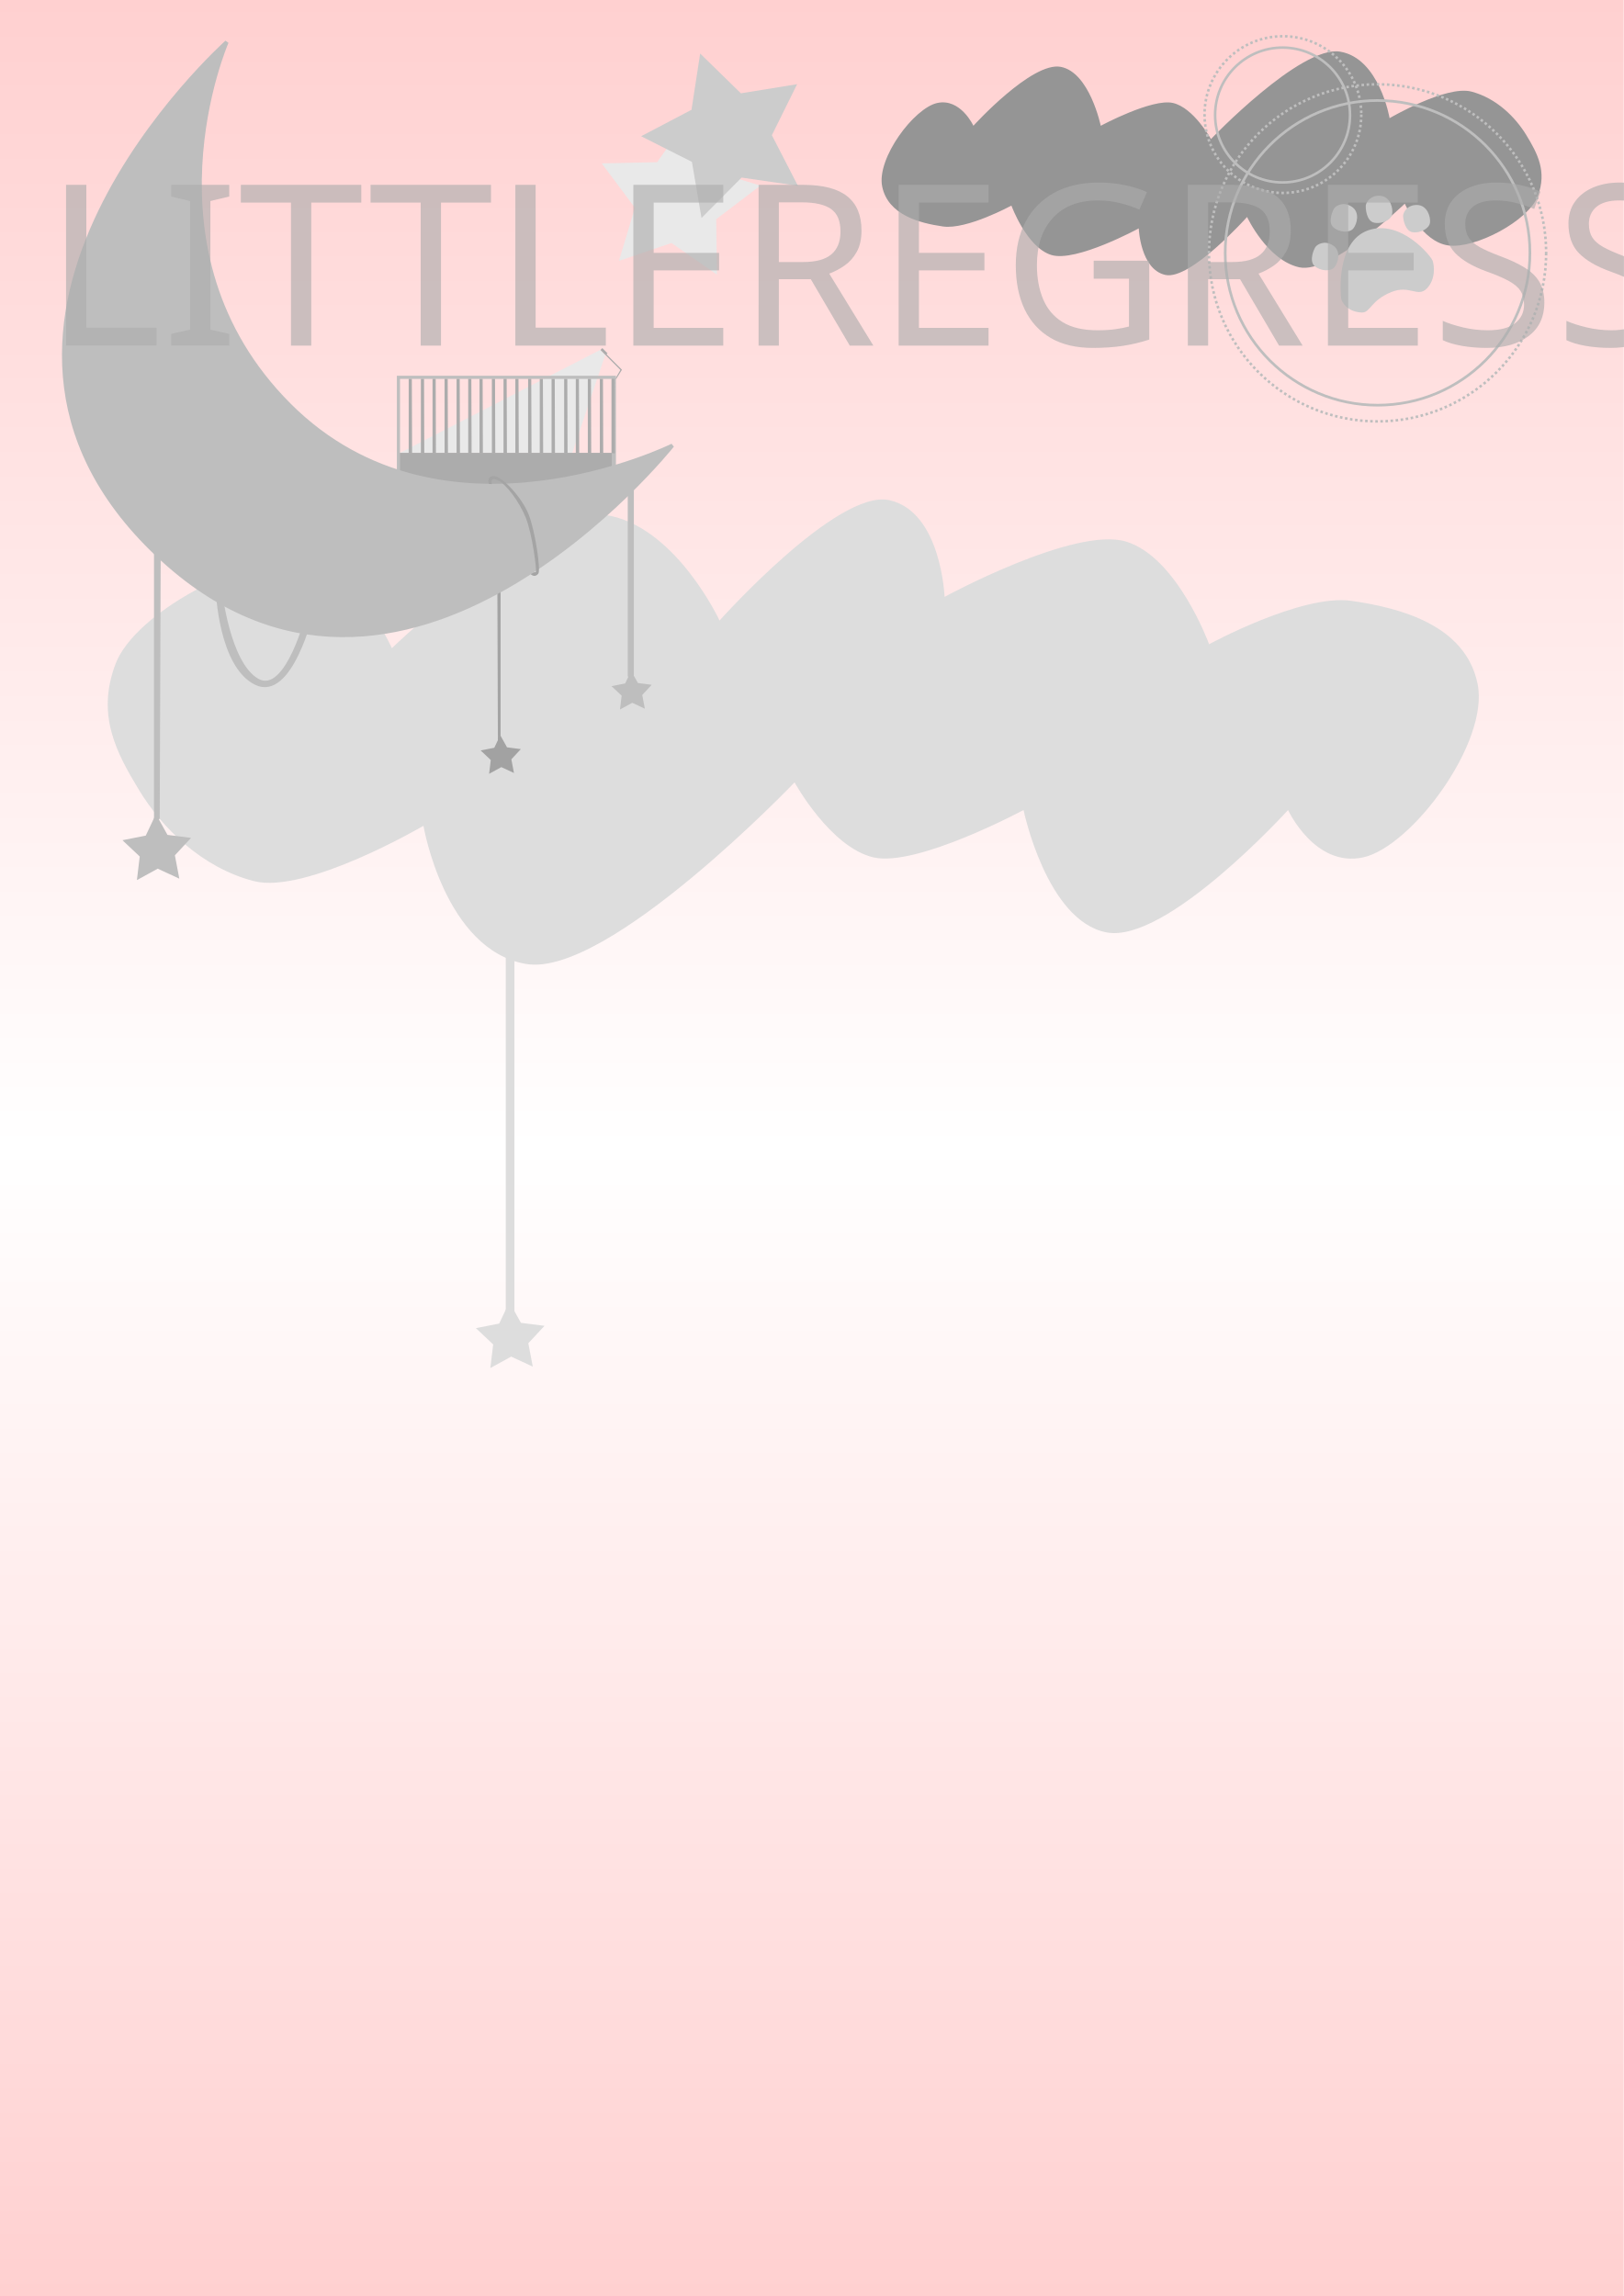
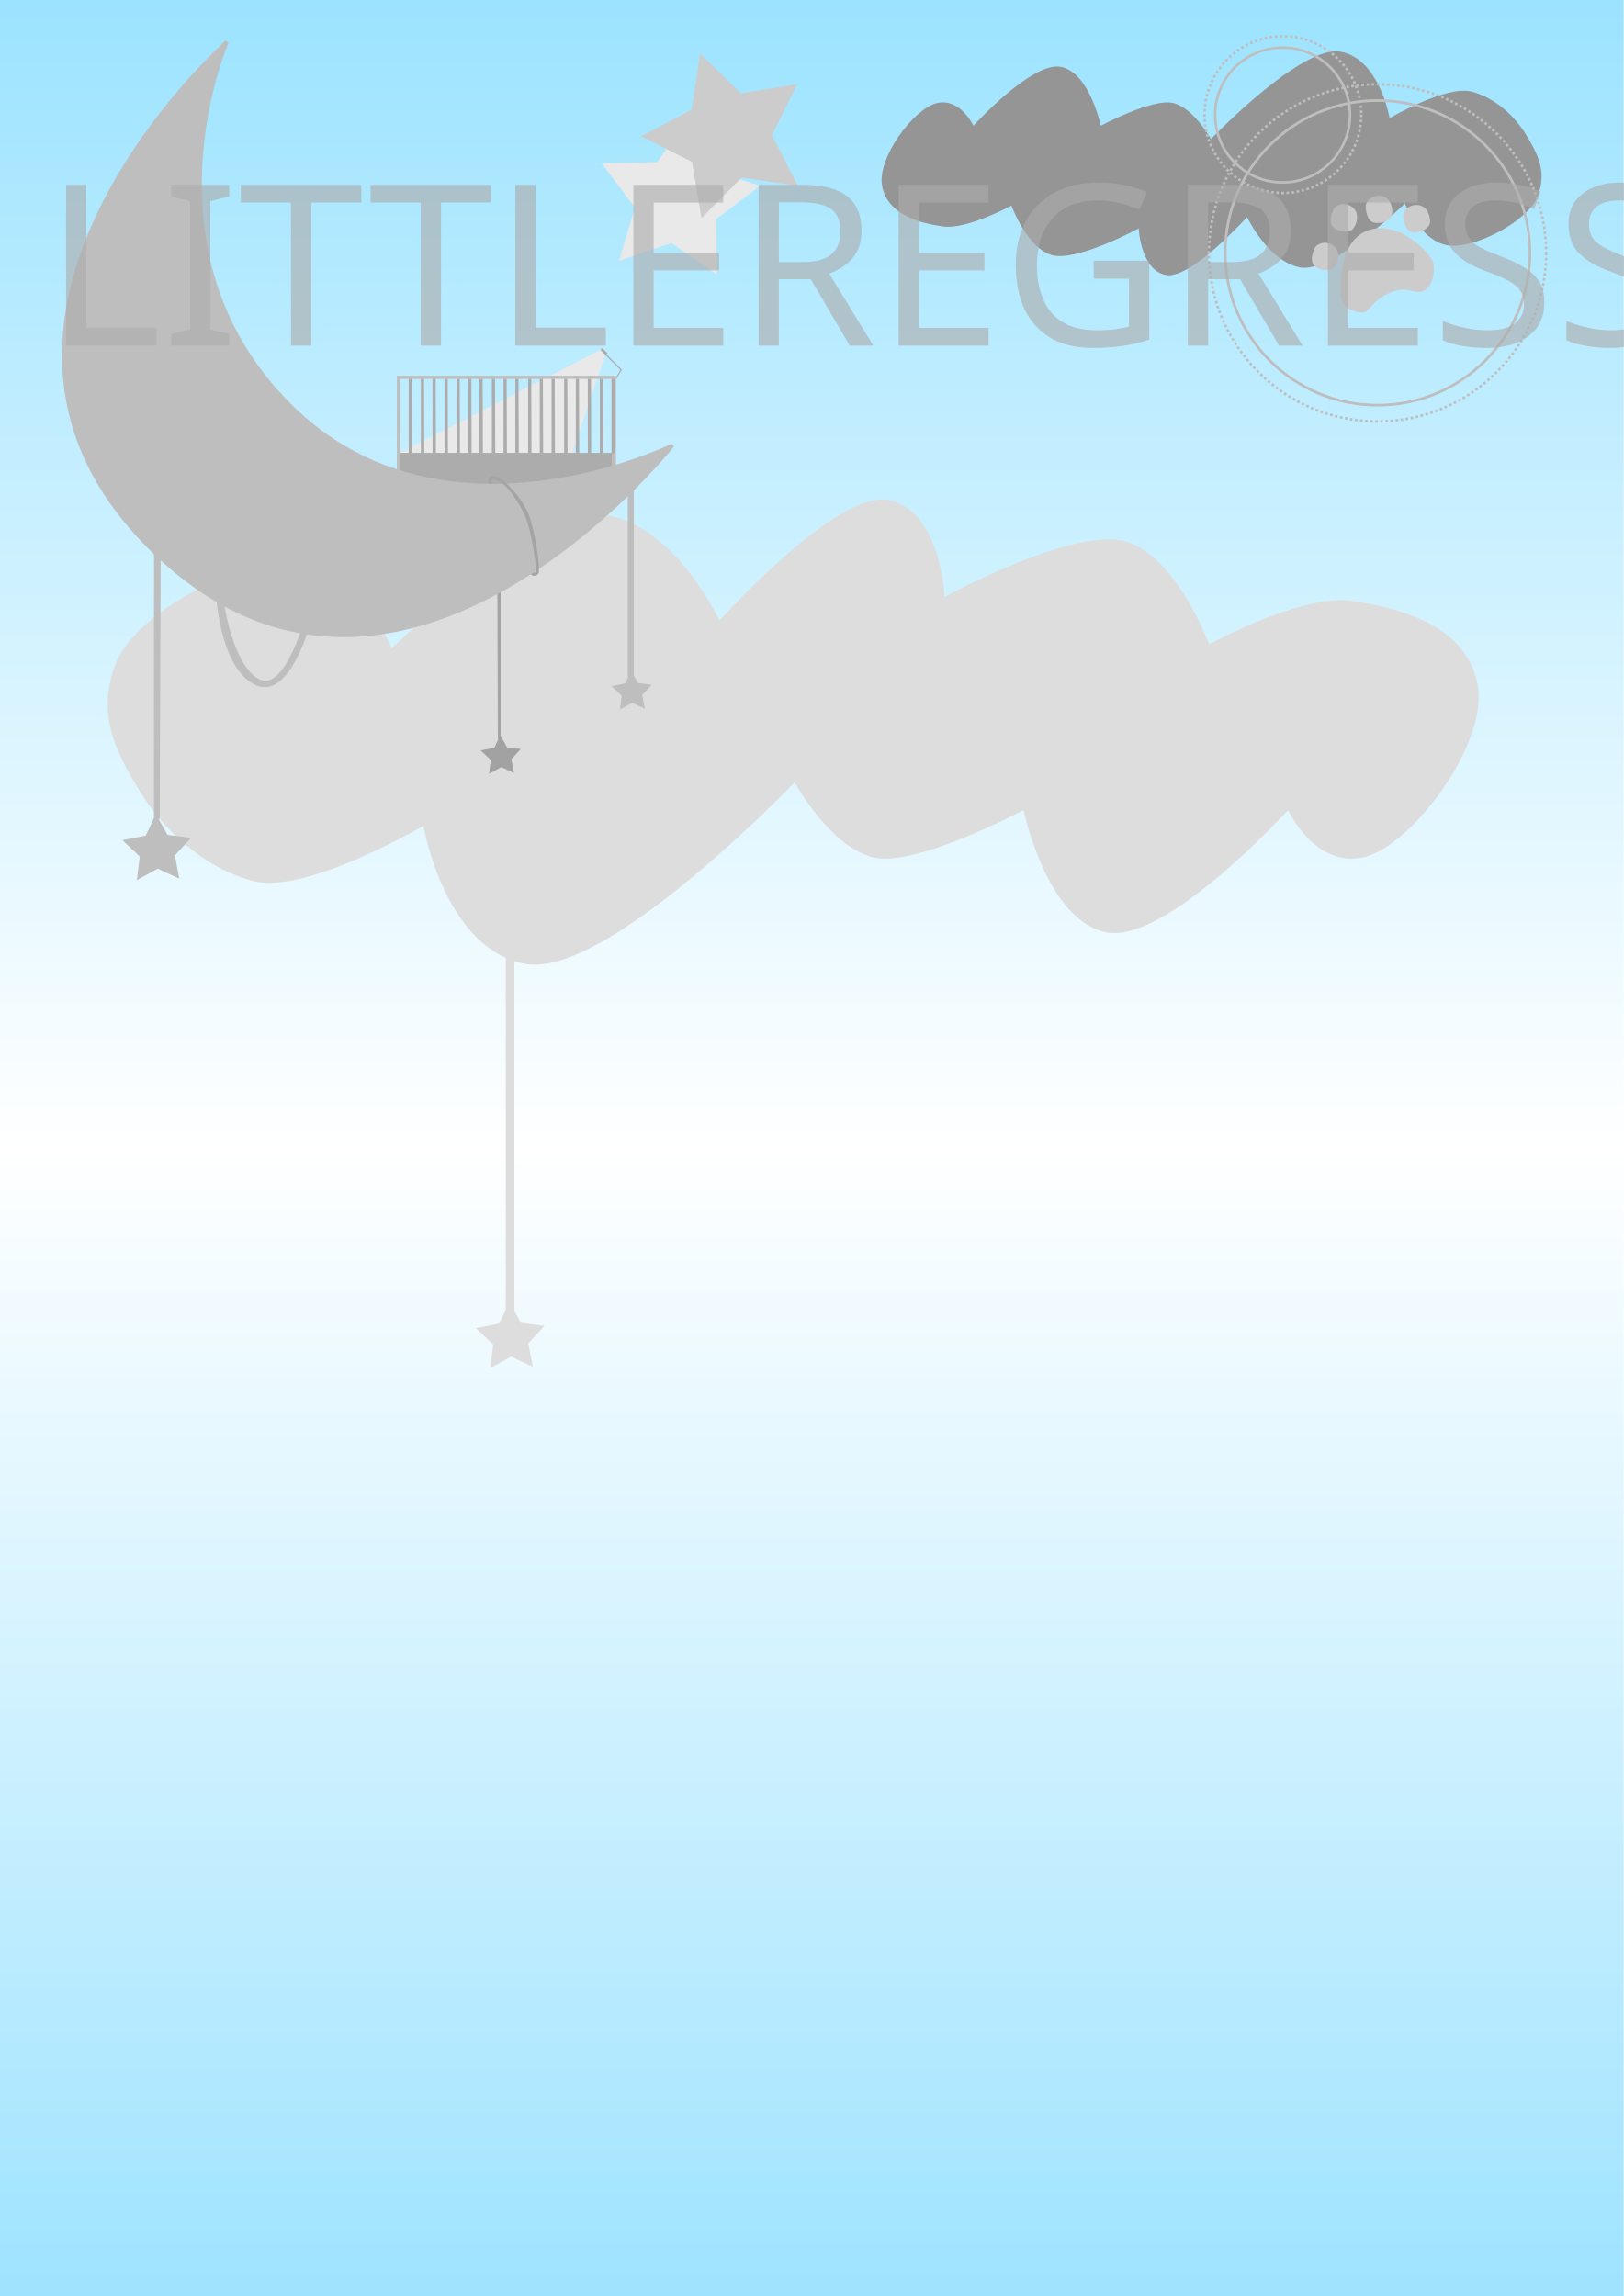
<svg xmlns="http://www.w3.org/2000/svg" xmlns:xlink="http://www.w3.org/1999/xlink" width="210mm" height="297mm" viewBox="0 0 210 297" version="1.1" id="svg1">
  <defs id="defs1">
    <linearGradient id="linearGradient1074">
-       <stop style="stop-color:#ffd0d0;stop-opacity:1;" offset="0" id="stop1070" />
+       <stop style="stop-color:#9ce3ff;stop-opacity:1;" offset="0" id="stop1070" />
      <stop style="stop-color:#ffffff;stop-opacity:1;" offset="0.5" id="stop1078" />
-       <stop style="stop-color:#ffd0d0;stop-opacity:1;" offset="1" id="stop1072" />
+       <stop style="stop-color:#9ee3ff;stop-opacity:1;" offset="1" id="stop1072" />
    </linearGradient>
    <linearGradient xlink:href="#linearGradient1074" id="linearGradient1076" x1="105" y1="0" x2="105" y2="297" gradientUnits="userSpaceOnUse" />
  </defs>
  <g id="layer1">
    <rect style="fill:url(#linearGradient1076);fill-opacity:1;stroke-width:5.192;stroke-linecap:round;stroke-linejoin:round" id="rect1045" width="210" height="297" x="0" y="0" />
    <path style="fill:#dddddd;fill-opacity:1;stroke:none;stroke-width:0.916;stroke-linejoin:bevel;stroke-dasharray:none;stroke-dashoffset:0;stroke-opacity:1" d="m 166.59,104.781 c 0,0 -15.725,17.331 -23.488,15.829 -7.763,-1.503 -10.723,-15.829 -10.723,-15.829 0,0 -13.811,7.419 -19.403,6.127 -5.592,-1.291 -10.212,-9.702 -10.212,-9.702 0,0 -24.176,25.282 -34.721,23.488 -10.545,-1.795 -13.276,-17.871 -13.276,-17.871 0,0 -15.201,8.906 -21.956,7.148 -6.755,-1.758 -11.873,-6.902 -14.808,-11.744 -2.935,-4.841 -5.573,-9.697 -3.064,-16.339 2.51,-6.643 16.779,-14.212 23.999,-13.276 7.219,0.936 11.744,11.233 11.744,11.233 0,0 19.701,-19.003 28.339,-17.105 8.638,1.898 14.042,13.531 14.042,13.531 0,0 15.23,-17.059 21.956,-15.573 6.726,1.485 7.148,12.51 7.148,12.51 0,0 16.857,-9.185 23.488,-7.148 6.63,2.036 10.723,13.276 10.723,13.276 0,0 11.986,-6.532 18.382,-5.617 6.396,0.915 14.774,3.141 16.339,10.723 1.566,7.582 -8.554,21.118 -14.808,22.467 -6.253,1.348 -9.702,-6.127 -9.702,-6.127 z" id="path73" />
    <path style="fill:#959595;fill-opacity:1;stroke:none;stroke-width:0.441;stroke-linejoin:bevel;stroke-dasharray:none;stroke-dashoffset:0;stroke-opacity:1" d="m 125.894,16.268 c 0,0 7.569,-8.343 11.306,-7.619 3.737,0.723 5.162,7.619 5.162,7.619 0,0 6.648,-3.571 9.34,-2.949 2.692,0.622 4.916,4.67 4.916,4.67 0,0 11.637,-12.17 16.714,-11.306 5.076,0.864 6.39,8.603 6.39,8.603 0,0 7.317,-4.287 10.569,-3.441 3.252,0.846 5.715,3.323 7.128,5.653 1.413,2.331 2.683,4.668 1.475,7.865 -1.208,3.198 -8.077,6.841 -11.552,6.39 -3.475,-0.451 -5.653,-5.407 -5.653,-5.407 0,0 -9.483,9.148 -13.641,8.234 -4.158,-0.914 -6.759,-6.513 -6.759,-6.513 0,0 -7.331,8.212 -10.569,7.497 -3.238,-0.715 -3.441,-6.022 -3.441,-6.022 0,0 -8.115,4.421 -11.306,3.441 -3.192,-0.98 -5.162,-6.39 -5.162,-6.39 0,0 -5.77,3.144 -8.848,2.704 -3.079,-0.44 -7.112,-1.512 -7.865,-5.162 -0.754,-3.65 4.118,-10.166 7.128,-10.815 3.01,-0.649 4.67,2.949 4.67,2.949 z" id="path72" />
    <path style="fill:#e9e9e9;fill-opacity:1;stroke:none;stroke-width:0.329;stroke-linejoin:bevel" id="path58" d="m 134.843,17.405 -2.233,1.715 0.053,2.815 -2.321,-1.594 -2.661,0.921 0.799,-2.7 -1.698,-2.246 2.815,-0.075 1.612,-2.309 0.941,2.654 z" transform="matrix(0.799212,-2.418011,2.418011,0.799212,-60.72645,327.2643)" />
    <path style="fill:#cccccc;fill-opacity:1;stroke:none;stroke-width:0.329;stroke-linejoin:bevel" id="path59" d="m 134.03,20.8 -2.863,-0.404 -2.025,2.063 -0.501,-2.848 -2.588,-1.289 2.554,-1.356 0.426,-2.86 2.079,2.009 2.851,-0.479 -1.269,2.598 z" transform="matrix(0.799212,-2.418011,2.418011,0.799212,-54.31814,318.3526)" />
    <path style="fill:#e9e9e9;fill-opacity:1;stroke:none;stroke-width:0.329;stroke-linejoin:bevel" d="M 77.634,45.258 51.735,58.58 h 22.282 l 4.26,-12.679 z" id="path57" />
    <path style="fill:#acacac;fill-opacity:1;stroke:none;stroke-width:0.329;stroke-linejoin:bevel" d="m 51.546,58.575 h 27.829 v 4.256 H 51.403 Z" id="path19" />
    <path style="fill:#bebebe;stroke:#bebebe;stroke-width:0.492;stroke-linejoin:bevel" d="m 29.324,5.443 c 0,0 -40.642,36.266 -9.013,66.272 31.629,30.006 66.653,-14.091 66.653,-14.091 0,0 -29.646,14.666 -49.541,-5.229 C 17.529,32.501 29.324,5.443 29.324,5.443 Z" id="path1" />
    <path style="fill:#bebebe;stroke:#bebebe;stroke-width:0.329;stroke-linejoin:bevel" d="m 20.083,69.239 v 36.723 l 0.41,-0.079 0.135,-36.584 z" id="path2" />
    <path style="fill:#bebebe;stroke:#bebebe;stroke-width:0.329;stroke-linejoin:bevel" d="m 28.068,76.315 c 0,0 0.334,9.81 4.972,12.105 4.638,2.295 7.364,-9.284 7.364,-9.284 h -0.574 c 0,0 -2.726,10.957 -6.504,8.806 -3.778,-2.152 -4.781,-11.627 -4.781,-11.627 z" id="path3" />
    <path style="fill:#bebebe;stroke:#bebebe;stroke-width:0.329;stroke-linejoin:bevel" d="m 81.354,62.874 v 24.615 l 0.459,-0.123 V 62.806 Z" id="path4" />
    <path style="fill:#a4a4a4;fill-opacity:1;stroke:none;stroke-width:0.329;stroke-linejoin:bevel" d="m 63.239,62.601 c 0,0 -0.408,-1.013 0.644,-1.013 1.052,0 3.634,2.773 4.495,4.973 0.861,2.2 1.587,7.23 1.243,7.651 -0.488,0.597 -0.98,0.057 -0.98,0.057 l 0.44,-0.258 c 0,0 0.056,0.091 0.22,-0.046 0.15,-0.126 -0.456,-4.903 -1.302,-6.999 -0.845,-2.096 -2.57,-4.395 -3.652,-4.869 -1.082,-0.473 -0.718,0.524 -0.718,0.524 z" id="path5" />
    <path style="fill:#a4a4a4;fill-opacity:1;stroke:none;stroke-width:0.329;stroke-linejoin:bevel" d="m 64.744,76.602 v 19.127 l -0.35,0.202 -0.065,-19.108 z" id="path6" />
    <path style="fill:#bebebe;fill-opacity:1;stroke:none;stroke-width:0.329;stroke-linejoin:bevel" id="path7" d="m 41.648,116.194 -2.789,-1.292 -2.696,1.476 0.367,-3.051 -2.237,-2.107 3.015,-0.594 1.313,-2.779 1.497,2.684 3.048,0.39 -2.09,2.253 z" transform="translate(-18.45723,-2.534282)" />
    <path style="fill:#bebebe;fill-opacity:1;stroke:none;stroke-width:0.329;stroke-linejoin:bevel" id="path8" d="m 41.648,116.194 -2.789,-1.292 -2.696,1.476 0.367,-3.051 -2.237,-2.107 3.015,-0.594 1.313,-2.779 1.497,2.684 3.048,0.39 -2.09,2.253 z" transform="matrix(0.585932,0,0,0.585932,58.99662,23.58805)" />
    <path style="fill:#a2a2a2;fill-opacity:1;stroke:none;stroke-width:0.329;stroke-linejoin:bevel" id="path9" d="m 41.648,116.194 -2.789,-1.292 -2.696,1.476 0.367,-3.051 -2.237,-2.107 3.015,-0.594 1.313,-2.779 1.497,2.684 3.048,0.39 -2.09,2.253 z" transform="matrix(0.585932,0,0,0.585932,42.06952,31.90815)" />
    <path style="fill:#bebebe;fill-opacity:1;stroke:none;stroke-width:0.329;stroke-linejoin:bevel" d="M 51.329,62.739 V 48.606 h 28.334 v 13.998 h -0.541 V 49.011 H 51.735 V 62.874 Z" id="path18" />
    <path style="fill:#acacac;fill-opacity:1;stroke:none;stroke-width:0.329;stroke-linejoin:bevel" d="m 52.858,58.614 v -9.602 h 0.406 l 0.034,9.636 z" id="path21" />
    <path style="fill:#acacac;fill-opacity:1;stroke:none;stroke-width:0.329;stroke-linejoin:bevel" d="m 54.436,58.614 v -9.602 h 0.406 l 0.034,9.636 z" id="path23" />
    <path style="fill:#acacac;fill-opacity:1;stroke:none;stroke-width:0.329;stroke-linejoin:bevel" d="m 55.942,58.614 v -9.602 h 0.406 l 0.034,9.636 z" id="path25" />
    <path style="fill:#acacac;fill-opacity:1;stroke:none;stroke-width:0.329;stroke-linejoin:bevel" d="m 57.496,58.614 v -9.602 h 0.406 l 0.034,9.636 z" id="path27" />
    <path style="fill:#acacac;fill-opacity:1;stroke:none;stroke-width:0.329;stroke-linejoin:bevel" d="m 59.05,58.614 v -9.602 h 0.406 l 0.034,9.636 z" id="path29" />
    <path style="fill:#acacac;fill-opacity:1;stroke:none;stroke-width:0.329;stroke-linejoin:bevel" d="m 60.556,58.614 v -9.602 h 0.406 l 0.034,9.636 z" id="path31" />
    <path style="fill:#acacac;fill-opacity:1;stroke:none;stroke-width:0.329;stroke-linejoin:bevel" d="m 62.015,58.614 v -9.602 h 0.406 l 0.034,9.636 z" id="path33" />
    <path style="fill:#acacac;fill-opacity:1;stroke:none;stroke-width:0.329;stroke-linejoin:bevel" d="m 63.617,58.614 v -9.602 h 0.406 l 0.034,9.636 z" id="path35" />
    <path style="fill:#acacac;fill-opacity:1;stroke:none;stroke-width:0.329;stroke-linejoin:bevel" d="m 65.123,58.614 v -9.602 h 0.406 l 0.034,9.636 z" id="path37" />
    <path style="fill:#acacac;fill-opacity:1;stroke:none;stroke-width:0.329;stroke-linejoin:bevel" d="m 66.653,58.614 v -9.602 h 0.406 l 0.034,9.636 z" id="path39" />
    <path style="fill:#acacac;fill-opacity:1;stroke:none;stroke-width:0.329;stroke-linejoin:bevel" d="m 68.303,58.614 v -9.602 h 0.406 l 0.034,9.636 z" id="path41" />
    <path style="fill:#acacac;fill-opacity:1;stroke:none;stroke-width:0.329;stroke-linejoin:bevel" d="m 69.809,58.614 v -9.602 h 0.406 l 0.034,9.636 z" id="path43" />
    <path style="fill:#acacac;fill-opacity:1;stroke:none;stroke-width:0.329;stroke-linejoin:bevel" d="m 71.339,58.614 v -9.602 h 0.406 l 0.034,9.636 z" id="path45" />
    <path style="fill:#acacac;fill-opacity:1;stroke:none;stroke-width:0.329;stroke-linejoin:bevel" d="m 72.965,58.614 v -9.602 h 0.406 l 0.034,9.636 z" id="path47" />
    <path style="fill:#acacac;fill-opacity:1;stroke:none;stroke-width:0.329;stroke-linejoin:bevel" d="m 74.471,58.614 v -9.602 h 0.406 l 0.034,9.636 z" id="path49" />
    <path style="fill:#acacac;fill-opacity:1;stroke:none;stroke-width:0.329;stroke-linejoin:bevel" d="m 76.025,58.614 v -9.602 h 0.406 l 0.034,9.636 z" id="path51" />
    <path style="fill:#acacac;fill-opacity:1;stroke:none;stroke-width:0.329;stroke-linejoin:bevel" d="m 77.579,58.614 v -9.602 h 0.406 l 0.034,9.636 z" id="path53" />
    <path style="fill:#acacac;fill-opacity:1;stroke:none;stroke-width:0.329;stroke-linejoin:bevel" d="m 79.085,58.614 v -9.602 h 0.406 l 0.034,9.636 z" id="path55" />
    <path style="fill:#acacac;fill-opacity:1;stroke:none;stroke-width:0.329;stroke-linejoin:bevel" d="m 79.663,49.079 0.778,-1.251 -1.995,-1.995 0.131,-0.131 -0.676,-0.676 -0.245,0.245 2.582,2.582 -0.602,1.043 z" id="path56" />
    <circle style="fill:none;fill-opacity:1;stroke:#bebebe;stroke-width:0.329;stroke-linejoin:bevel;stroke-dasharray:0.329, 0.329;stroke-dashoffset:0;stroke-opacity:1" id="path64" cx="165.925" cy="14.822" r="10.137" />
    <circle style="fill:none;fill-opacity:1;stroke:#bebebe;stroke-width:0.329;stroke-linejoin:bevel;stroke-dasharray:none;stroke-dashoffset:0;stroke-opacity:1" id="path65" cx="165.879" cy="14.877" r="8.723" />
    <circle style="fill:none;fill-opacity:1;stroke:#bebebe;stroke-width:0.329;stroke-linejoin:bevel;stroke-dasharray:0.329,0.329;stroke-dashoffset:0;stroke-opacity:1" id="path66" cx="178.165" cy="32.707" r="21.804" />
    <circle style="fill:none;fill-opacity:1;stroke:#bebebe;stroke-width:0.343;stroke-linejoin:bevel;stroke-dasharray:none;stroke-dashoffset:0;stroke-opacity:1" id="circle66" cx="178.165" cy="32.707" r="19.705" />
    <path style="fill:#cccccc;fill-opacity:1;stroke:none;stroke-width:0.86;stroke-linejoin:bevel;stroke-dasharray:none;stroke-dashoffset:0;stroke-opacity:1" d="m 173.468,38.661 c 0.076,0.356 0.718,1.7 2.684,1.763 1.072,0.034 1.102,-1.542 3.78,-2.642 2.369,-0.974 3.43,0.748 4.602,-0.46 1.195,-1.232 0.951,-3.012 0.757,-3.592 -0.194,-0.581 -4.115,-5.427 -8.353,-3.932 -4.239,1.496 -3.545,8.508 -3.469,8.863 z" id="path67" />
    <path style="fill:#cccccc;fill-opacity:1;stroke:none;stroke-width:1.224;stroke-linejoin:bevel;stroke-dasharray:none;stroke-dashoffset:0;stroke-opacity:1" d="m 172.587,34.575 c -0.494,0.59 -1.835,0.487 -2.573,-0.171 -0.738,-0.658 -0.091,-2.192 0.139,-2.487 0.231,-0.295 1.146,-0.89 2.242,-0.175 1.096,0.715 0.686,2.242 0.192,2.833 z" id="path68" />
    <path style="fill:#cccccc;fill-opacity:1;stroke:none;stroke-width:1.224;stroke-linejoin:bevel;stroke-dasharray:none;stroke-dashoffset:0;stroke-opacity:1" d="m 175.018,29.571 c -0.494,0.59 -1.835,0.487 -2.573,-0.171 -0.738,-0.658 -0.091,-2.192 0.139,-2.487 0.231,-0.295 1.146,-0.89 2.242,-0.175 1.096,0.715 0.686,2.242 0.192,2.833 z" id="path69" />
    <path style="fill:#cccccc;fill-opacity:1;stroke:none;stroke-width:1.224;stroke-linejoin:bevel;stroke-dasharray:none;stroke-dashoffset:0;stroke-opacity:1" d="m 180.038,27.757 c -0.166,0.752 -1.403,1.279 -2.362,1.035 -0.959,-0.243 -1.092,-1.903 -1.023,-2.271 0.068,-0.368 0.607,-1.318 1.909,-1.189 1.302,0.129 1.643,1.673 1.477,2.425 z" id="path70" />
    <path style="fill:#cccccc;fill-opacity:1;stroke:none;stroke-width:1.224;stroke-linejoin:bevel;stroke-dasharray:none;stroke-dashoffset:0;stroke-opacity:1" d="m 184.946,28.816 c -0.107,0.762 -1.298,1.385 -2.273,1.218 -0.975,-0.167 -1.239,-1.811 -1.199,-2.184 0.039,-0.372 0.501,-1.362 1.809,-1.335 1.308,0.026 1.77,1.539 1.663,2.301 z" id="path71" />
    <path style="fill:#dddddd;fill-opacity:1;stroke:none;stroke-width:0.343;stroke-linejoin:bevel;stroke-dasharray:none;stroke-dashoffset:0;stroke-opacity:1" d="m 65.413,122.219 v 48.39 l 1.119,-0.3 v -47.899 z" id="path74" />
    <path style="fill:#dddddd;fill-opacity:1;stroke:none;stroke-width:0.329;stroke-linejoin:bevel" id="path75" d="m 41.648,116.194 -2.789,-1.292 -2.696,1.476 0.367,-3.051 -2.237,-2.107 3.015,-0.594 1.313,-2.779 1.497,2.684 3.048,0.39 -2.09,2.253 z" transform="translate(27.25549,60.58369)" />
    <text xml:space="preserve" style="font-style:normal;font-variant:normal;font-weight:normal;font-stretch:normal;font-size:29.128px;font-family:'Century Gothic';-inkscape-font-specification:'Century Gothic, Normal';font-variant-ligatures:normal;font-variant-caps:normal;font-variant-numeric:normal;font-variant-east-asian:normal;fill:#acacac;fill-opacity:0.623;stroke-width:0.761;stroke-linecap:round;stroke-linejoin:round" x="5.715" y="44.708" id="text399">
      <tspan id="tspan397" style="font-style:normal;font-variant:normal;font-weight:normal;font-stretch:normal;font-size:29.128px;font-family:'Century Gothic';-inkscape-font-specification:'Century Gothic, Normal';font-variant-ligatures:normal;font-variant-caps:normal;font-variant-numeric:normal;font-variant-east-asian:normal;fill:#acacac;fill-opacity:0.623;stroke-width:0.761" x="5.715" y="44.708">LITTLEREGRESS</tspan>
    </text>
  </g>
</svg>
